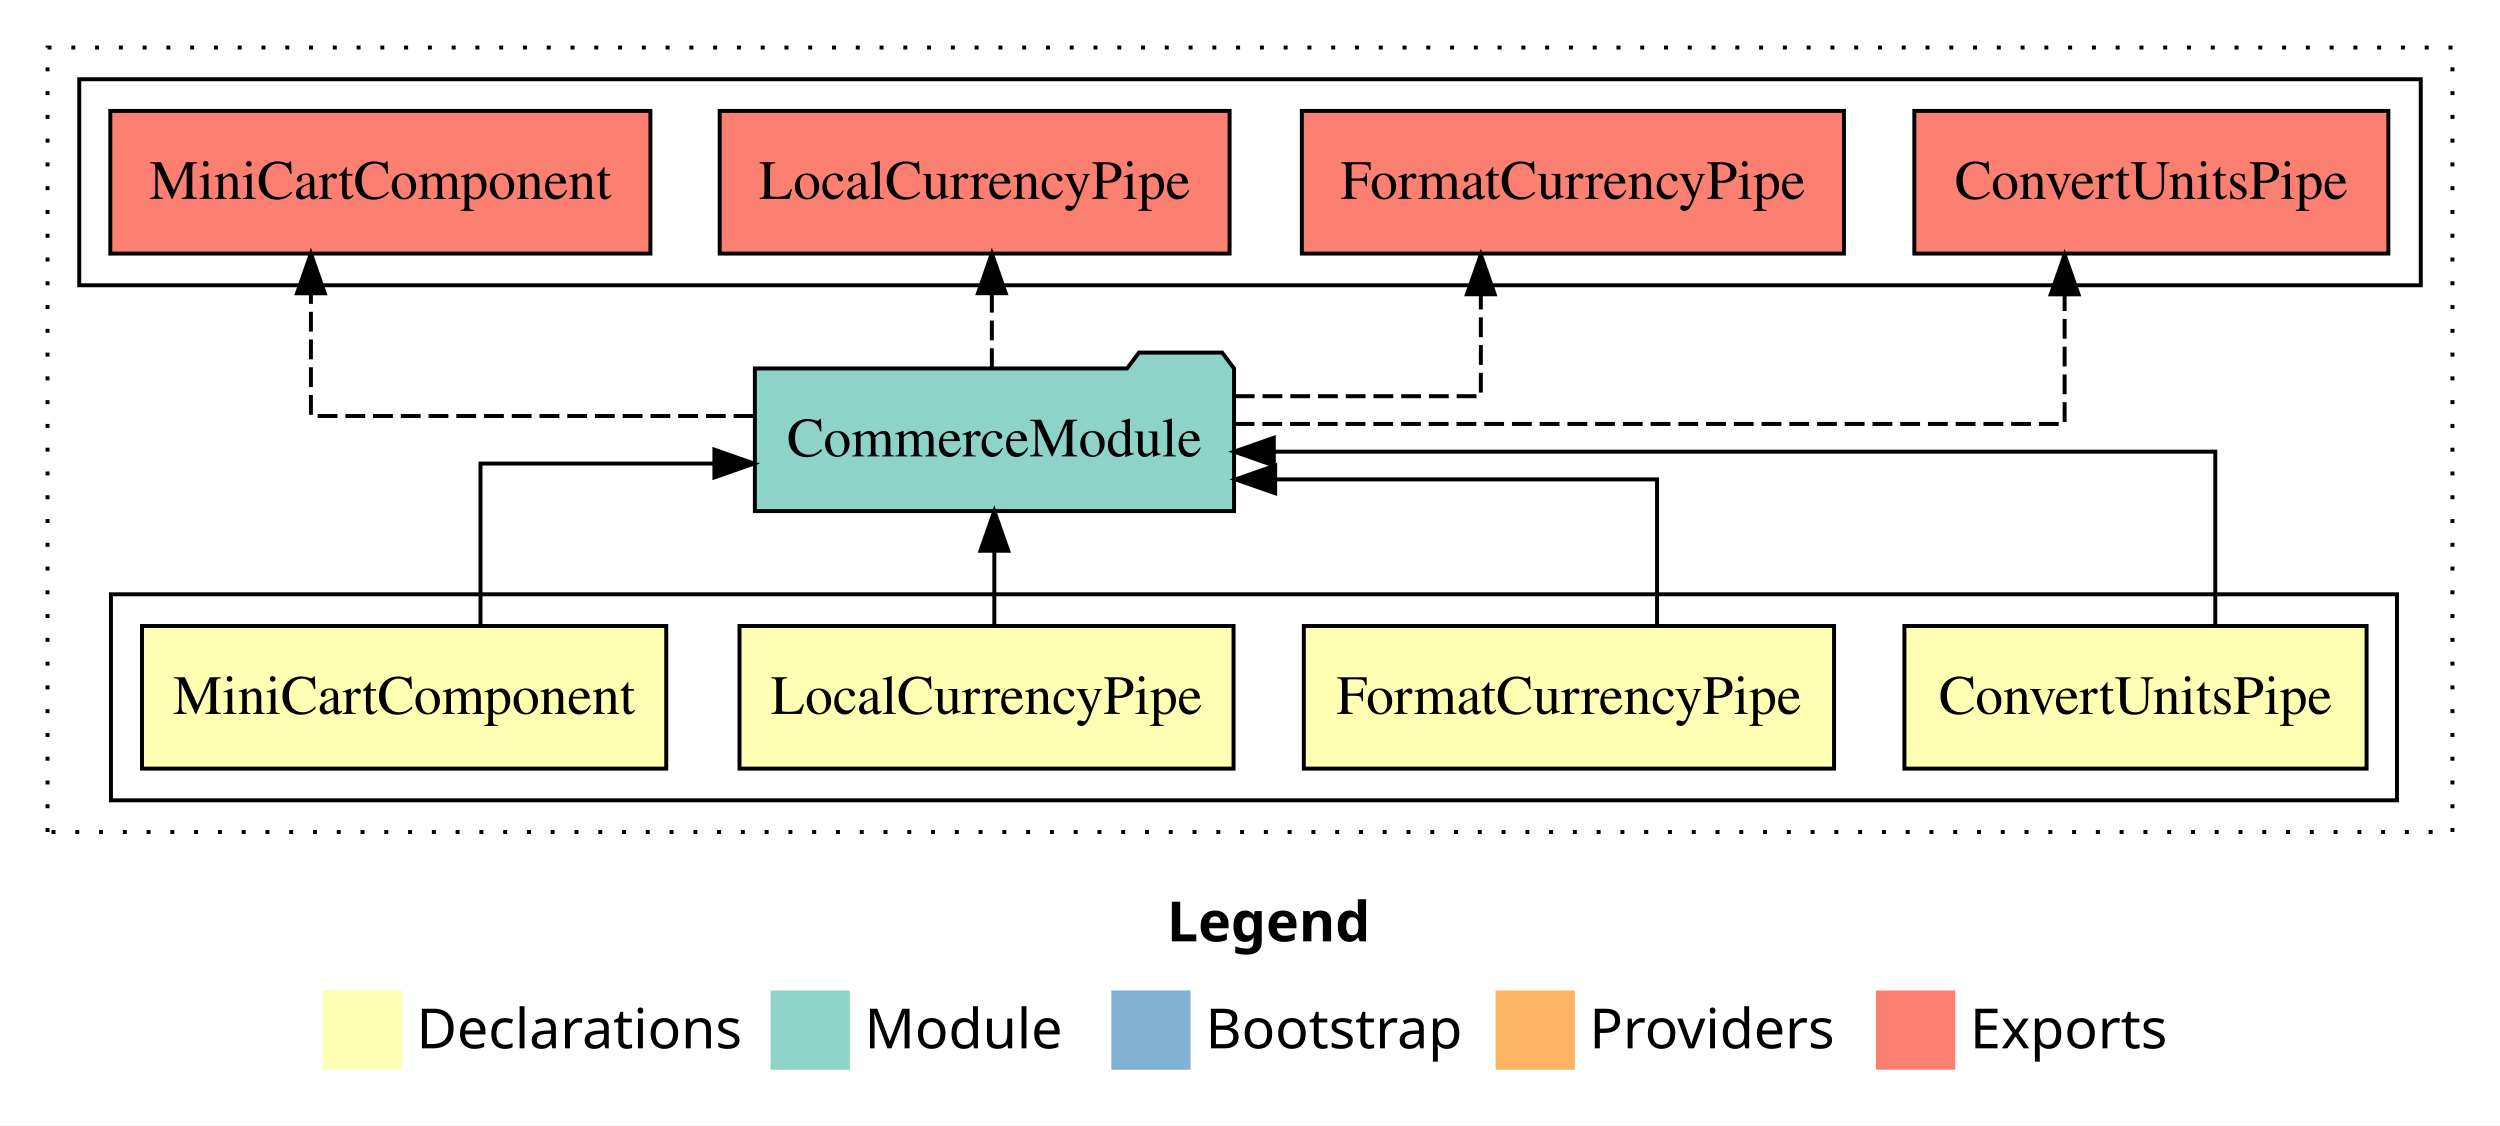
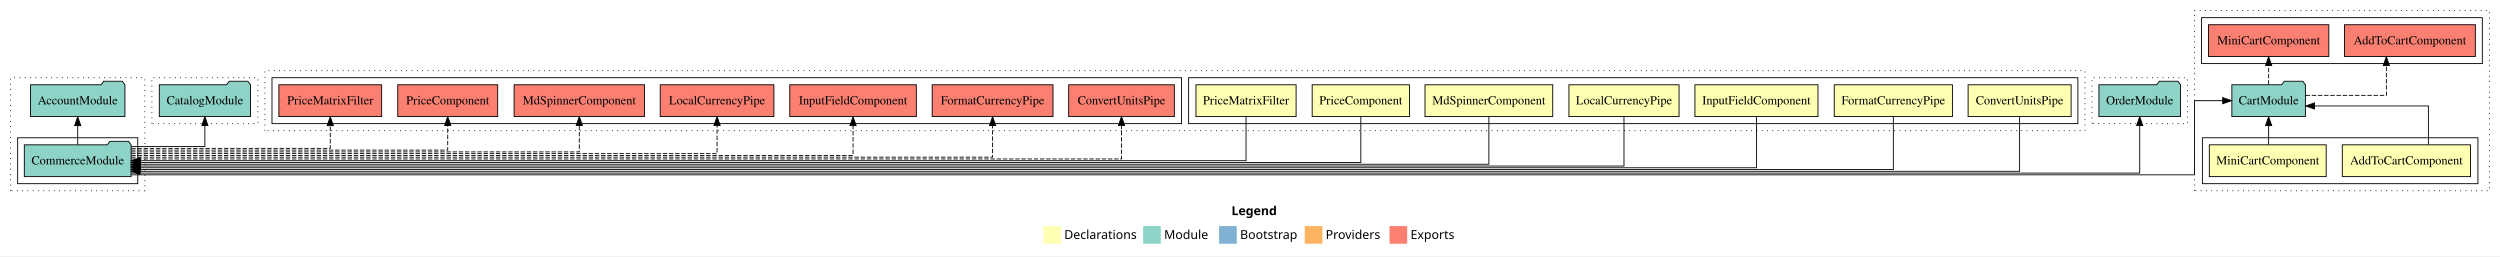
- <svg xmlns="http://www.w3.org/2000/svg" width="631pt" height="284pt" viewBox="0.00 0.00 631.00 284.00">
-   <g id="graph0" class="graph" transform="scale(1 1) rotate(0) translate(4 280)">
-     <polygon fill="#ffffff" stroke="transparent" points="-4,4 -4,-280 627,-280 627,4 -4,4" />
-     <text text-anchor="start" x="290.509" y="-42.4" font-family="sans-serif" font-weight="bold" font-size="14.00" fill="#000000">Legend</text>
-     <polygon fill="#ffffb3" stroke="transparent" points="77.5,-10 77.5,-30 97.5,-30 97.5,-10 77.5,-10" />
-     <text text-anchor="start" x="101.129" y="-15.4" font-family="sans-serif" font-size="14.00" fill="#000000">  Declarations</text>
-     <polygon fill="#8dd3c7" stroke="transparent" points="190.5,-10 190.5,-30 210.5,-30 210.5,-10 190.5,-10" />
-     <text text-anchor="start" x="214.225" y="-15.4" font-family="sans-serif" font-size="14.00" fill="#000000">  Module</text>
-     <polygon fill="#80b1d3" stroke="transparent" points="276.5,-10 276.5,-30 296.5,-30 296.5,-10 276.5,-10" />
-     <text text-anchor="start" x="300.281" y="-15.4" font-family="sans-serif" font-size="14.00" fill="#000000">  Bootstrap</text>
-     <polygon fill="#fdb462" stroke="transparent" points="373.5,-10 373.5,-30 393.5,-30 393.5,-10 373.5,-10" />
-     <text text-anchor="start" x="397.173" y="-15.4" font-family="sans-serif" font-size="14.00" fill="#000000">  Providers</text>
-     <polygon fill="#fb8072" stroke="transparent" points="469.5,-10 469.5,-30 489.5,-30 489.5,-10 469.5,-10" />
-     <text text-anchor="start" x="493.226" y="-15.4" font-family="sans-serif" font-size="14.00" fill="#000000">  Exports</text>
+ <svg xmlns="http://www.w3.org/2000/svg" width="2831pt" height="290pt" viewBox="0.00 0.00 2831.00 290.00">
+   <g id="graph0" class="graph" transform="scale(1 1) rotate(0) translate(4 286)">
+     <polygon fill="#ffffff" stroke="transparent" points="-4,4 -4,-286 2827,-286 2827,4 -4,4" />
+     <text text-anchor="start" x="1390.509" y="-42.4" font-family="sans-serif" font-weight="bold" font-size="14.00" fill="#000000">Legend</text>
+     <polygon fill="#ffffb3" stroke="transparent" points="1177.5,-10 1177.5,-30 1197.5,-30 1197.5,-10 1177.5,-10" />
+     <text text-anchor="start" x="1201.129" y="-15.4" font-family="sans-serif" font-size="14.00" fill="#000000">  Declarations</text>
+     <polygon fill="#8dd3c7" stroke="transparent" points="1290.5,-10 1290.5,-30 1310.5,-30 1310.5,-10 1290.5,-10" />
+     <text text-anchor="start" x="1314.225" y="-15.4" font-family="sans-serif" font-size="14.00" fill="#000000">  Module</text>
+     <polygon fill="#80b1d3" stroke="transparent" points="1376.5,-10 1376.5,-30 1396.5,-30 1396.5,-10 1376.5,-10" />
+     <text text-anchor="start" x="1400.281" y="-15.4" font-family="sans-serif" font-size="14.00" fill="#000000">  Bootstrap</text>
+     <polygon fill="#fdb462" stroke="transparent" points="1473.5,-10 1473.5,-30 1493.5,-30 1493.5,-10 1473.5,-10" />
+     <text text-anchor="start" x="1497.173" y="-15.4" font-family="sans-serif" font-size="14.00" fill="#000000">  Providers</text>
+     <polygon fill="#fb8072" stroke="transparent" points="1569.5,-10 1569.5,-30 1589.5,-30 1589.5,-10 1569.5,-10" />
+     <text text-anchor="start" x="1593.226" y="-15.4" font-family="sans-serif" font-size="14.00" fill="#000000">  Exports</text>
    <g id="clust1" class="cluster">
-       <polygon fill="none" stroke="#000000" stroke-dasharray="1,5" points="8,-70 8,-268 615,-268 615,-70 8,-70" />
-     </g>
-     <g id="clust2" class="cluster">
-       <polygon fill="none" stroke="#000000" points="24,-78 24,-130 601,-130 601,-78 24,-78" />
+       <polygon fill="none" stroke="#000000" stroke-dasharray="1,5" points="8,-70 8,-198 160,-198 160,-70 8,-70" />
+     </g>
+     <g id="clust3" class="cluster">
+       <polygon fill="none" stroke="#000000" points="16,-78 16,-130 152,-130 152,-78 16,-78" />
+     </g>
+     <g id="clust7" class="cluster">
+       <polygon fill="none" stroke="#000000" stroke-dasharray="1,5" points="2481,-70 2481,-274 2815,-274 2815,-70 2481,-70" />
    </g>
    <g id="clust8" class="cluster">
-       <polygon fill="none" stroke="#000000" points="16,-208 16,-260 607,-260 607,-208 16,-208" />
+       <polygon fill="none" stroke="#000000" points="2490,-78 2490,-130 2802,-130 2802,-78 2490,-78" />
+     </g>
+     <g id="clust12" class="cluster">
+       <polygon fill="none" stroke="#000000" points="2489,-214 2489,-266 2807,-266 2807,-214 2489,-214" />
+     </g>
+     <g id="clust15" class="cluster">
+       <polygon fill="none" stroke="#000000" stroke-dasharray="1,5" points="168,-146 168,-198 288,-198 288,-146 168,-146" />
+     </g>
+     <g id="clust21" class="cluster">
+       <polygon fill="none" stroke="#000000" stroke-dasharray="1,5" points="296,-138 296,-206 2357,-206 2357,-138 296,-138" />
+     </g>
+     <g id="clust22" class="cluster">
+       <polygon fill="none" stroke="#000000" points="1342,-146 1342,-198 2349,-198 2349,-146 1342,-146" />
+     </g>
+     <g id="clust31" class="cluster">
+       <polygon fill="none" stroke="#000000" points="304,-146 304,-198 1334,-198 1334,-146 304,-146" />
+     </g>
+     <g id="clust34" class="cluster">
+       <polygon fill="none" stroke="#000000" stroke-dasharray="1,5" points="2365,-146 2365,-198 2473,-198 2473,-146 2365,-146" />
    </g>
    <g id="node1" class="node">
-       <polygon fill="#ffffb3" stroke="#000000" points="593.323,-122 476.677,-122 476.677,-86 593.323,-86 593.323,-122" />
-       <text text-anchor="middle" x="535" y="-99.8" font-family="Times,serif" font-size="14.00" fill="#000000">ConvertUnitsPipe</text>
+       <polygon fill="#8dd3c7" stroke="#000000" points="144.472,-122 141.472,-126 120.472,-126 117.472,-122 23.528,-122 23.528,-86 144.472,-86 144.472,-122" />
+       <text text-anchor="middle" x="84" y="-99.8" font-family="Times,serif" font-size="14.00" fill="#000000">CommerceModule</text>
+     </g>
+     <g id="node2" class="node">
+       <polygon fill="#8dd3c7" stroke="#000000" points="137.476,-190 134.476,-194 113.476,-194 110.476,-190 30.524,-190 30.524,-154 137.476,-154 137.476,-190" />
+       <text text-anchor="middle" x="84" y="-167.8" font-family="Times,serif" font-size="14.00" fill="#000000">AccountModule</text>
+     </g>
+     <g id="edge1" class="edge">
+       <path fill="none" stroke="#000000" d="M84,-122.223C84,-122.223 84,-143.727 84,-143.727" />
+       <polygon fill="#000000" stroke="#000000" points="80.5,-143.727 84,-153.727 87.5,-143.727 80.5,-143.727" />
    </g>
    <g id="node5" class="node">
-       <polygon fill="#8dd3c7" stroke="#000000" points="307.472,-187 304.472,-191 283.472,-191 280.472,-187 186.528,-187 186.528,-151 307.472,-151 307.472,-187" />
-       <text text-anchor="middle" x="247" y="-164.8" font-family="Times,serif" font-size="14.00" fill="#000000">CommerceModule</text>
-     </g>
-     <g id="edge1" class="edge">
-       <path fill="none" stroke="#000000" d="M555.137,-122.267C555.137,-140.555 555.137,-166 555.137,-166 555.137,-166 317.51,-166 317.51,-166" />
-       <polygon fill="#000000" stroke="#000000" points="317.51,-162.5 307.51,-166 317.51,-169.5 317.51,-162.5" />
-     </g>
-     <g id="node2" class="node">
-       <polygon fill="#ffffb3" stroke="#000000" points="458.914,-122 325.086,-122 325.086,-86 458.914,-86 458.914,-122" />
-       <text text-anchor="middle" x="392" y="-99.8" font-family="Times,serif" font-size="14.00" fill="#000000">FormatCurrencyPipe</text>
+       <polygon fill="#8dd3c7" stroke="#000000" points="2606.653,-190 2603.653,-194 2582.653,-194 2579.653,-190 2523.347,-190 2523.347,-154 2606.653,-154 2606.653,-190" />
+       <text text-anchor="middle" x="2565" y="-167.8" font-family="Times,serif" font-size="14.00" fill="#000000">CartModule</text>
+     </g>
+     <g id="edge4" class="edge">
+       <path fill="none" stroke="#000000" d="M144.752,-88C517.671,-88 2481.008,-88 2481.008,-88 2481.008,-88 2481.008,-172 2481.008,-172 2481.008,-172 2513.004,-172 2513.004,-172" />
+       <polygon fill="#000000" stroke="#000000" points="2513.004,-175.5 2523.004,-172 2513.004,-168.5 2513.004,-175.5" />
+     </g>
+     <g id="node8" class="node">
+       <polygon fill="#8dd3c7" stroke="#000000" points="279.597,-190 276.597,-194 255.597,-194 252.597,-190 176.403,-190 176.403,-154 279.597,-154 279.597,-190" />
+       <text text-anchor="middle" x="228" y="-167.8" font-family="Times,serif" font-size="14.00" fill="#000000">CatalogModule</text>
+     </g>
+     <g id="edge7" class="edge">
+       <path fill="none" stroke="#000000" d="M144.652,-120C184.006,-120 228,-120 228,-120 228,-120 228,-143.813 228,-143.813" />
+       <polygon fill="#000000" stroke="#000000" points="224.5,-143.813 228,-153.813 231.5,-143.813 224.5,-143.813" />
+     </g>
+     <g id="node16" class="node">
+       <polygon fill="#fb8072" stroke="#000000" points="1325.823,-190 1206.177,-190 1206.177,-154 1325.823,-154 1325.823,-190" />
+       <text text-anchor="middle" x="1266" y="-167.8" font-family="Times,serif" font-size="14.00" fill="#000000">ConvertUnitsPipe </text>
+     </g>
+     <g id="edge15" class="edge">
+       <path fill="none" stroke="#000000" stroke-dasharray="5,2" d="M144.65,-106C386.105,-106 1266,-106 1266,-106 1266,-106 1266,-143.965 1266,-143.965" />
+       <polygon fill="#000000" stroke="#000000" points="1262.5,-143.965 1266,-153.965 1269.5,-143.965 1262.5,-143.965" />
+     </g>
+     <g id="node17" class="node">
+       <polygon fill="#fb8072" stroke="#000000" points="1188.414,-190 1051.586,-190 1051.586,-154 1188.414,-154 1188.414,-190" />
+       <text text-anchor="middle" x="1120" y="-167.8" font-family="Times,serif" font-size="14.00" fill="#000000">FormatCurrencyPipe </text>
+     </g>
+     <g id="edge16" class="edge">
+       <path fill="none" stroke="#000000" stroke-dasharray="5,2" d="M144.558,-108C366.149,-108 1120,-108 1120,-108 1120,-108 1120,-143.831 1120,-143.831" />
+       <polygon fill="#000000" stroke="#000000" points="1116.5,-143.831 1120,-153.831 1123.5,-143.831 1116.5,-143.831" />
+     </g>
+     <g id="node18" class="node">
+       <polygon fill="#fb8072" stroke="#000000" points="1033.662,-190 890.338,-190 890.338,-154 1033.662,-154 1033.662,-190" />
+       <text text-anchor="middle" x="962" y="-167.8" font-family="Times,serif" font-size="14.00" fill="#000000">InputFieldComponent </text>
+     </g>
+     <g id="edge17" class="edge">
+       <path fill="none" stroke="#000000" stroke-dasharray="5,2" d="M144.695,-110C343.433,-110 962,-110 962,-110 962,-110 962,-143.733 962,-143.733" />
+       <polygon fill="#000000" stroke="#000000" points="958.5,-143.733 962,-153.733 965.5,-143.733 958.5,-143.733" />
+     </g>
+     <g id="node19" class="node">
+       <polygon fill="#fb8072" stroke="#000000" points="872.348,-190 743.652,-190 743.652,-154 872.348,-154 872.348,-190" />
+       <text text-anchor="middle" x="808" y="-167.8" font-family="Times,serif" font-size="14.00" fill="#000000">LocalCurrencyPipe </text>
+     </g>
+     <g id="edge18" class="edge">
+       <path fill="none" stroke="#000000" stroke-dasharray="5,2" d="M144.483,-112C318.489,-112 808,-112 808,-112 808,-112 808,-143.998 808,-143.998" />
+       <polygon fill="#000000" stroke="#000000" points="804.5,-143.998 808,-153.998 811.5,-143.998 804.5,-143.998" />
+     </g>
+     <g id="node20" class="node">
+       <polygon fill="#fb8072" stroke="#000000" points="725.826,-190 578.174,-190 578.174,-154 725.826,-154 725.826,-190" />
+       <text text-anchor="middle" x="652" y="-167.8" font-family="Times,serif" font-size="14.00" fill="#000000">MdSpinnerComponent </text>
+     </g>
+     <g id="edge19" class="edge">
+       <path fill="none" stroke="#000000" stroke-dasharray="5,2" d="M144.517,-114C290.872,-114 652,-114 652,-114 652,-114 652,-143.966 652,-143.966" />
+       <polygon fill="#000000" stroke="#000000" points="648.5,-143.966 652,-153.966 655.5,-143.966 648.5,-143.966" />
+     </g>
+     <g id="node21" class="node">
+       <polygon fill="#fb8072" stroke="#000000" points="559.596,-190 446.404,-190 446.404,-154 559.596,-154 559.596,-190" />
+       <text text-anchor="middle" x="503" y="-167.8" font-family="Times,serif" font-size="14.00" fill="#000000">PriceComponent </text>
+     </g>
+     <g id="edge20" class="edge">
+       <path fill="none" stroke="#000000" stroke-dasharray="5,2" d="M144.479,-116C260.513,-116 503,-116 503,-116 503,-116 503,-143.973 503,-143.973" />
+       <polygon fill="#000000" stroke="#000000" points="499.5,-143.973 503,-153.973 506.5,-143.973 499.5,-143.973" />
+     </g>
+     <g id="node22" class="node">
+       <polygon fill="#fb8072" stroke="#000000" points="428.194,-190 311.806,-190 311.806,-154 428.194,-154 428.194,-190" />
+       <text text-anchor="middle" x="370" y="-167.8" font-family="Times,serif" font-size="14.00" fill="#000000">PriceMatrixFilter </text>
+     </g>
+     <g id="edge21" class="edge">
+       <path fill="none" stroke="#000000" stroke-dasharray="5,2" d="M144.653,-118C228.606,-118 370,-118 370,-118 370,-118 370,-143.718 370,-143.718" />
+       <polygon fill="#000000" stroke="#000000" points="366.5,-143.718 370,-153.718 373.5,-143.718 366.5,-143.718" />
+     </g>
+     <g id="node23" class="node">
+       <polygon fill="#8dd3c7" stroke="#000000" points="2465.192,-190 2462.192,-194 2441.192,-194 2438.192,-190 2372.808,-190 2372.808,-154 2465.192,-154 2465.192,-190" />
+       <text text-anchor="middle" x="2419" y="-167.8" font-family="Times,serif" font-size="14.00" fill="#000000">OrderModule</text>
+     </g>
+     <g id="edge22" class="edge">
+       <path fill="none" stroke="#000000" d="M144.659,-90C511.609,-90 2419,-90 2419,-90 2419,-90 2419,-143.802 2419,-143.802" />
+       <polygon fill="#000000" stroke="#000000" points="2415.5,-143.802 2419,-153.802 2422.5,-143.802 2415.5,-143.802" />
+     </g>
+     <g id="node3" class="node">
+       <polygon fill="#ffffb3" stroke="#000000" points="2793.594,-122 2648.406,-122 2648.406,-86 2793.594,-86 2793.594,-122" />
+       <text text-anchor="middle" x="2721" y="-99.8" font-family="Times,serif" font-size="14.00" fill="#000000">AddToCartComponent</text>
    </g>
    <g id="edge2" class="edge">
-       <path fill="none" stroke="#000000" d="M414.236,-122.009C414.236,-138.049 414.236,-159 414.236,-159 414.236,-159 317.849,-159 317.849,-159" />
-       <polygon fill="#000000" stroke="#000000" points="317.849,-155.5 307.849,-159 317.849,-162.5 317.849,-155.5" />
-     </g>
-     <g id="node3" class="node">
-       <polygon fill="#ffffb3" stroke="#000000" points="307.347,-122 182.653,-122 182.653,-86 307.347,-86 307.347,-122" />
-       <text text-anchor="middle" x="245" y="-99.8" font-family="Times,serif" font-size="14.00" fill="#000000">LocalCurrencyPipe</text>
+       <path fill="none" stroke="#000000" d="M2745.932,-122.267C2745.932,-140.555 2745.932,-166 2745.932,-166 2745.932,-166 2616.964,-166 2616.964,-166" />
+       <polygon fill="#000000" stroke="#000000" points="2616.964,-162.5 2606.964,-166 2616.964,-169.5 2616.964,-162.5" />
+     </g>
+     <g id="node4" class="node">
+       <polygon fill="#ffffb3" stroke="#000000" points="2630.161,-122 2497.839,-122 2497.839,-86 2630.161,-86 2630.161,-122" />
+       <text text-anchor="middle" x="2564" y="-99.8" font-family="Times,serif" font-size="14.00" fill="#000000">MiniCartComponent</text>
    </g>
    <g id="edge3" class="edge">
-       <path fill="none" stroke="#000000" d="M246.969,-122.106C246.969,-122.106 246.969,-140.991 246.969,-140.991" />
-       <polygon fill="#000000" stroke="#000000" points="243.469,-140.991 246.969,-150.991 250.469,-140.991 243.469,-140.991" />
-     </g>
-     <g id="node4" class="node">
-       <polygon fill="#ffffb3" stroke="#000000" points="164.161,-122 31.839,-122 31.839,-86 164.161,-86 164.161,-122" />
-       <text text-anchor="middle" x="98" y="-99.8" font-family="Times,serif" font-size="14.00" fill="#000000">MiniCartComponent</text>
-     </g>
-     <g id="edge4" class="edge">
-       <path fill="none" stroke="#000000" d="M117.277,-122.022C117.277,-139.373 117.277,-163 117.277,-163 117.277,-163 176.316,-163 176.316,-163" />
-       <polygon fill="#000000" stroke="#000000" points="176.316,-166.5 186.316,-163 176.316,-159.5 176.316,-166.5" />
+       <path fill="none" stroke="#000000" d="M2565,-122.223C2565,-122.223 2565,-143.727 2565,-143.727" />
+       <polygon fill="#000000" stroke="#000000" points="2561.5,-143.727 2565,-153.727 2568.5,-143.727 2561.5,-143.727" />
    </g>
    <g id="node6" class="node">
-       <polygon fill="#fb8072" stroke="#000000" points="598.823,-252 479.177,-252 479.177,-216 598.823,-216 598.823,-252" />
-       <text text-anchor="middle" x="539" y="-229.8" font-family="Times,serif" font-size="14.00" fill="#000000">ConvertUnitsPipe </text>
+       <polygon fill="#fb8072" stroke="#000000" points="2799.095,-258 2650.905,-258 2650.905,-222 2799.095,-222 2799.095,-258" />
+       <text text-anchor="middle" x="2725" y="-235.8" font-family="Times,serif" font-size="14.00" fill="#000000">AddToCartComponent </text>
    </g>
    <g id="edge5" class="edge">
-       <path fill="none" stroke="#000000" stroke-dasharray="5,2" d="M307.619,-173C387.257,-173 517.113,-173 517.113,-173 517.113,-173 517.113,-205.698 517.113,-205.698" />
-       <polygon fill="#000000" stroke="#000000" points="513.613,-205.698 517.113,-215.698 520.613,-205.698 513.613,-205.698" />
+       <path fill="none" stroke="#000000" stroke-dasharray="5,2" d="M2606.817,-178C2645.914,-178 2698.318,-178 2698.318,-178 2698.318,-178 2698.318,-211.733 2698.318,-211.733" />
+       <polygon fill="#000000" stroke="#000000" points="2694.818,-211.733 2698.318,-221.733 2701.818,-211.733 2694.818,-211.733" />
    </g>
    <g id="node7" class="node">
-       <polygon fill="#fb8072" stroke="#000000" points="461.414,-252 324.586,-252 324.586,-216 461.414,-216 461.414,-252" />
-       <text text-anchor="middle" x="393" y="-229.8" font-family="Times,serif" font-size="14.00" fill="#000000">FormatCurrencyPipe </text>
+       <polygon fill="#fb8072" stroke="#000000" points="2633.161,-258 2496.839,-258 2496.839,-222 2633.161,-222 2633.161,-258" />
+       <text text-anchor="middle" x="2565" y="-235.8" font-family="Times,serif" font-size="14.00" fill="#000000">MiniCartComponent </text>
    </g>
    <g id="edge6" class="edge">
-       <path fill="none" stroke="#000000" stroke-dasharray="5,2" d="M307.663,-180C338.592,-180 369.764,-180 369.764,-180 369.764,-180 369.764,-205.718 369.764,-205.718" />
-       <polygon fill="#000000" stroke="#000000" points="366.264,-205.718 369.764,-215.718 373.264,-205.718 366.264,-205.718" />
-     </g>
-     <g id="node8" class="node">
-       <polygon fill="#fb8072" stroke="#000000" points="306.348,-252 177.652,-252 177.652,-216 306.348,-216 306.348,-252" />
-       <text text-anchor="middle" x="242" y="-229.8" font-family="Times,serif" font-size="14.00" fill="#000000">LocalCurrencyPipe </text>
-     </g>
-     <g id="edge7" class="edge">
-       <path fill="none" stroke="#000000" stroke-dasharray="5,2" d="M246.344,-187.106C246.344,-187.106 246.344,-205.991 246.344,-205.991" />
-       <polygon fill="#000000" stroke="#000000" points="242.844,-205.991 246.344,-215.991 249.844,-205.991 242.844,-205.991" />
+       <path fill="none" stroke="#000000" stroke-dasharray="5,2" d="M2565,-190.223C2565,-190.223 2565,-211.727 2565,-211.727" />
+       <polygon fill="#000000" stroke="#000000" points="2561.5,-211.727 2565,-221.727 2568.5,-211.727 2561.5,-211.727" />
    </g>
    <g id="node9" class="node">
-       <polygon fill="#fb8072" stroke="#000000" points="160.161,-252 23.839,-252 23.839,-216 160.161,-216 160.161,-252" />
-       <text text-anchor="middle" x="92" y="-229.8" font-family="Times,serif" font-size="14.00" fill="#000000">MiniCartComponent </text>
+       <polygon fill="#ffffb3" stroke="#000000" points="2341.323,-190 2224.677,-190 2224.677,-154 2341.323,-154 2341.323,-190" />
+       <text text-anchor="middle" x="2283" y="-167.8" font-family="Times,serif" font-size="14.00" fill="#000000">ConvertUnitsPipe</text>
    </g>
    <g id="edge8" class="edge">
-       <path fill="none" stroke="#000000" stroke-dasharray="5,2" d="M186.173,-175C136.502,-175 74.473,-175 74.473,-175 74.473,-175 74.473,-205.977 74.473,-205.977" />
-       <polygon fill="#000000" stroke="#000000" points="70.973,-205.977 74.473,-215.977 77.973,-205.977 70.973,-205.977" />
+       <path fill="none" stroke="#000000" d="M2283,-153.847C2283,-130.243 2283,-92 2283,-92 2283,-92 154.532,-92 154.532,-92" />
+       <polygon fill="#000000" stroke="#000000" points="154.532,-88.5 144.532,-92 154.532,-95.5 154.532,-88.5" />
+     </g>
+     <g id="node10" class="node">
+       <polygon fill="#ffffb3" stroke="#000000" points="2206.914,-190 2073.086,-190 2073.086,-154 2206.914,-154 2206.914,-190" />
+       <text text-anchor="middle" x="2140" y="-167.8" font-family="Times,serif" font-size="14.00" fill="#000000">FormatCurrencyPipe</text>
+     </g>
+     <g id="edge9" class="edge">
+       <path fill="none" stroke="#000000" d="M2140,-153.909C2140,-130.867 2140,-94 2140,-94 2140,-94 154.696,-94 154.696,-94" />
+       <polygon fill="#000000" stroke="#000000" points="154.696,-90.5 144.696,-94 154.696,-97.5 154.696,-90.5" />
+     </g>
+     <g id="node11" class="node">
+       <polygon fill="#ffffb3" stroke="#000000" points="2054.662,-190 1915.338,-190 1915.338,-154 2054.662,-154 2054.662,-190" />
+       <text text-anchor="middle" x="1985" y="-167.8" font-family="Times,serif" font-size="14.00" fill="#000000">InputFieldComponent</text>
+     </g>
+     <g id="edge10" class="edge">
+       <path fill="none" stroke="#000000" d="M1985,-153.989C1985,-131.515 1985,-96 1985,-96 1985,-96 154.564,-96 154.564,-96" />
+       <polygon fill="#000000" stroke="#000000" points="154.564,-92.5 144.564,-96 154.564,-99.5 154.564,-92.5" />
+     </g>
+     <g id="node12" class="node">
+       <polygon fill="#ffffb3" stroke="#000000" points="1897.347,-190 1772.653,-190 1772.653,-154 1897.347,-154 1897.347,-190" />
+       <text text-anchor="middle" x="1835" y="-167.8" font-family="Times,serif" font-size="14.00" fill="#000000">LocalCurrencyPipe</text>
+     </g>
+     <g id="edge11" class="edge">
+       <path fill="none" stroke="#000000" d="M1835,-153.708C1835,-131.794 1835,-98 1835,-98 1835,-98 154.527,-98 154.527,-98" />
+       <polygon fill="#000000" stroke="#000000" points="154.527,-94.5 144.527,-98 154.527,-101.5 154.527,-94.5" />
+     </g>
+     <g id="node13" class="node">
+       <polygon fill="#ffffb3" stroke="#000000" points="1754.326,-190 1609.674,-190 1609.674,-154 1754.326,-154 1754.326,-190" />
+       <text text-anchor="middle" x="1682" y="-167.8" font-family="Times,serif" font-size="14.00" fill="#000000">MdSpinnerComponent</text>
+     </g>
+     <g id="edge12" class="edge">
+       <path fill="none" stroke="#000000" d="M1682,-153.831C1682,-132.502 1682,-100 1682,-100 1682,-100 154.692,-100 154.692,-100" />
+       <polygon fill="#000000" stroke="#000000" points="154.692,-96.5 144.692,-100 154.692,-103.5 154.692,-96.5" />
+     </g>
+     <g id="node14" class="node">
+       <polygon fill="#ffffb3" stroke="#000000" points="1592.095,-190 1481.905,-190 1481.905,-154 1592.095,-154 1592.095,-190" />
+       <text text-anchor="middle" x="1537" y="-167.8" font-family="Times,serif" font-size="14.00" fill="#000000">PriceComponent</text>
+     </g>
+     <g id="edge13" class="edge">
+       <path fill="none" stroke="#000000" d="M1537,-153.973C1537,-133.233 1537,-102 1537,-102 1537,-102 154.584,-102 154.584,-102" />
+       <polygon fill="#000000" stroke="#000000" points="154.584,-98.5 144.584,-102 154.584,-105.5 154.584,-98.5" />
+     </g>
+     <g id="node15" class="node">
+       <polygon fill="#ffffb3" stroke="#000000" points="1463.694,-190 1350.306,-190 1350.306,-154 1463.694,-154 1463.694,-190" />
+       <text text-anchor="middle" x="1407" y="-167.8" font-family="Times,serif" font-size="14.00" fill="#000000">PriceMatrixFilter</text>
+     </g>
+     <g id="edge14" class="edge">
+       <path fill="none" stroke="#000000" d="M1407,-153.777C1407,-133.635 1407,-104 1407,-104 1407,-104 154.72,-104 154.72,-104" />
+       <polygon fill="#000000" stroke="#000000" points="154.72,-100.5 144.72,-104 154.72,-107.5 154.72,-100.5" />
    </g>
  </g>
</svg>
